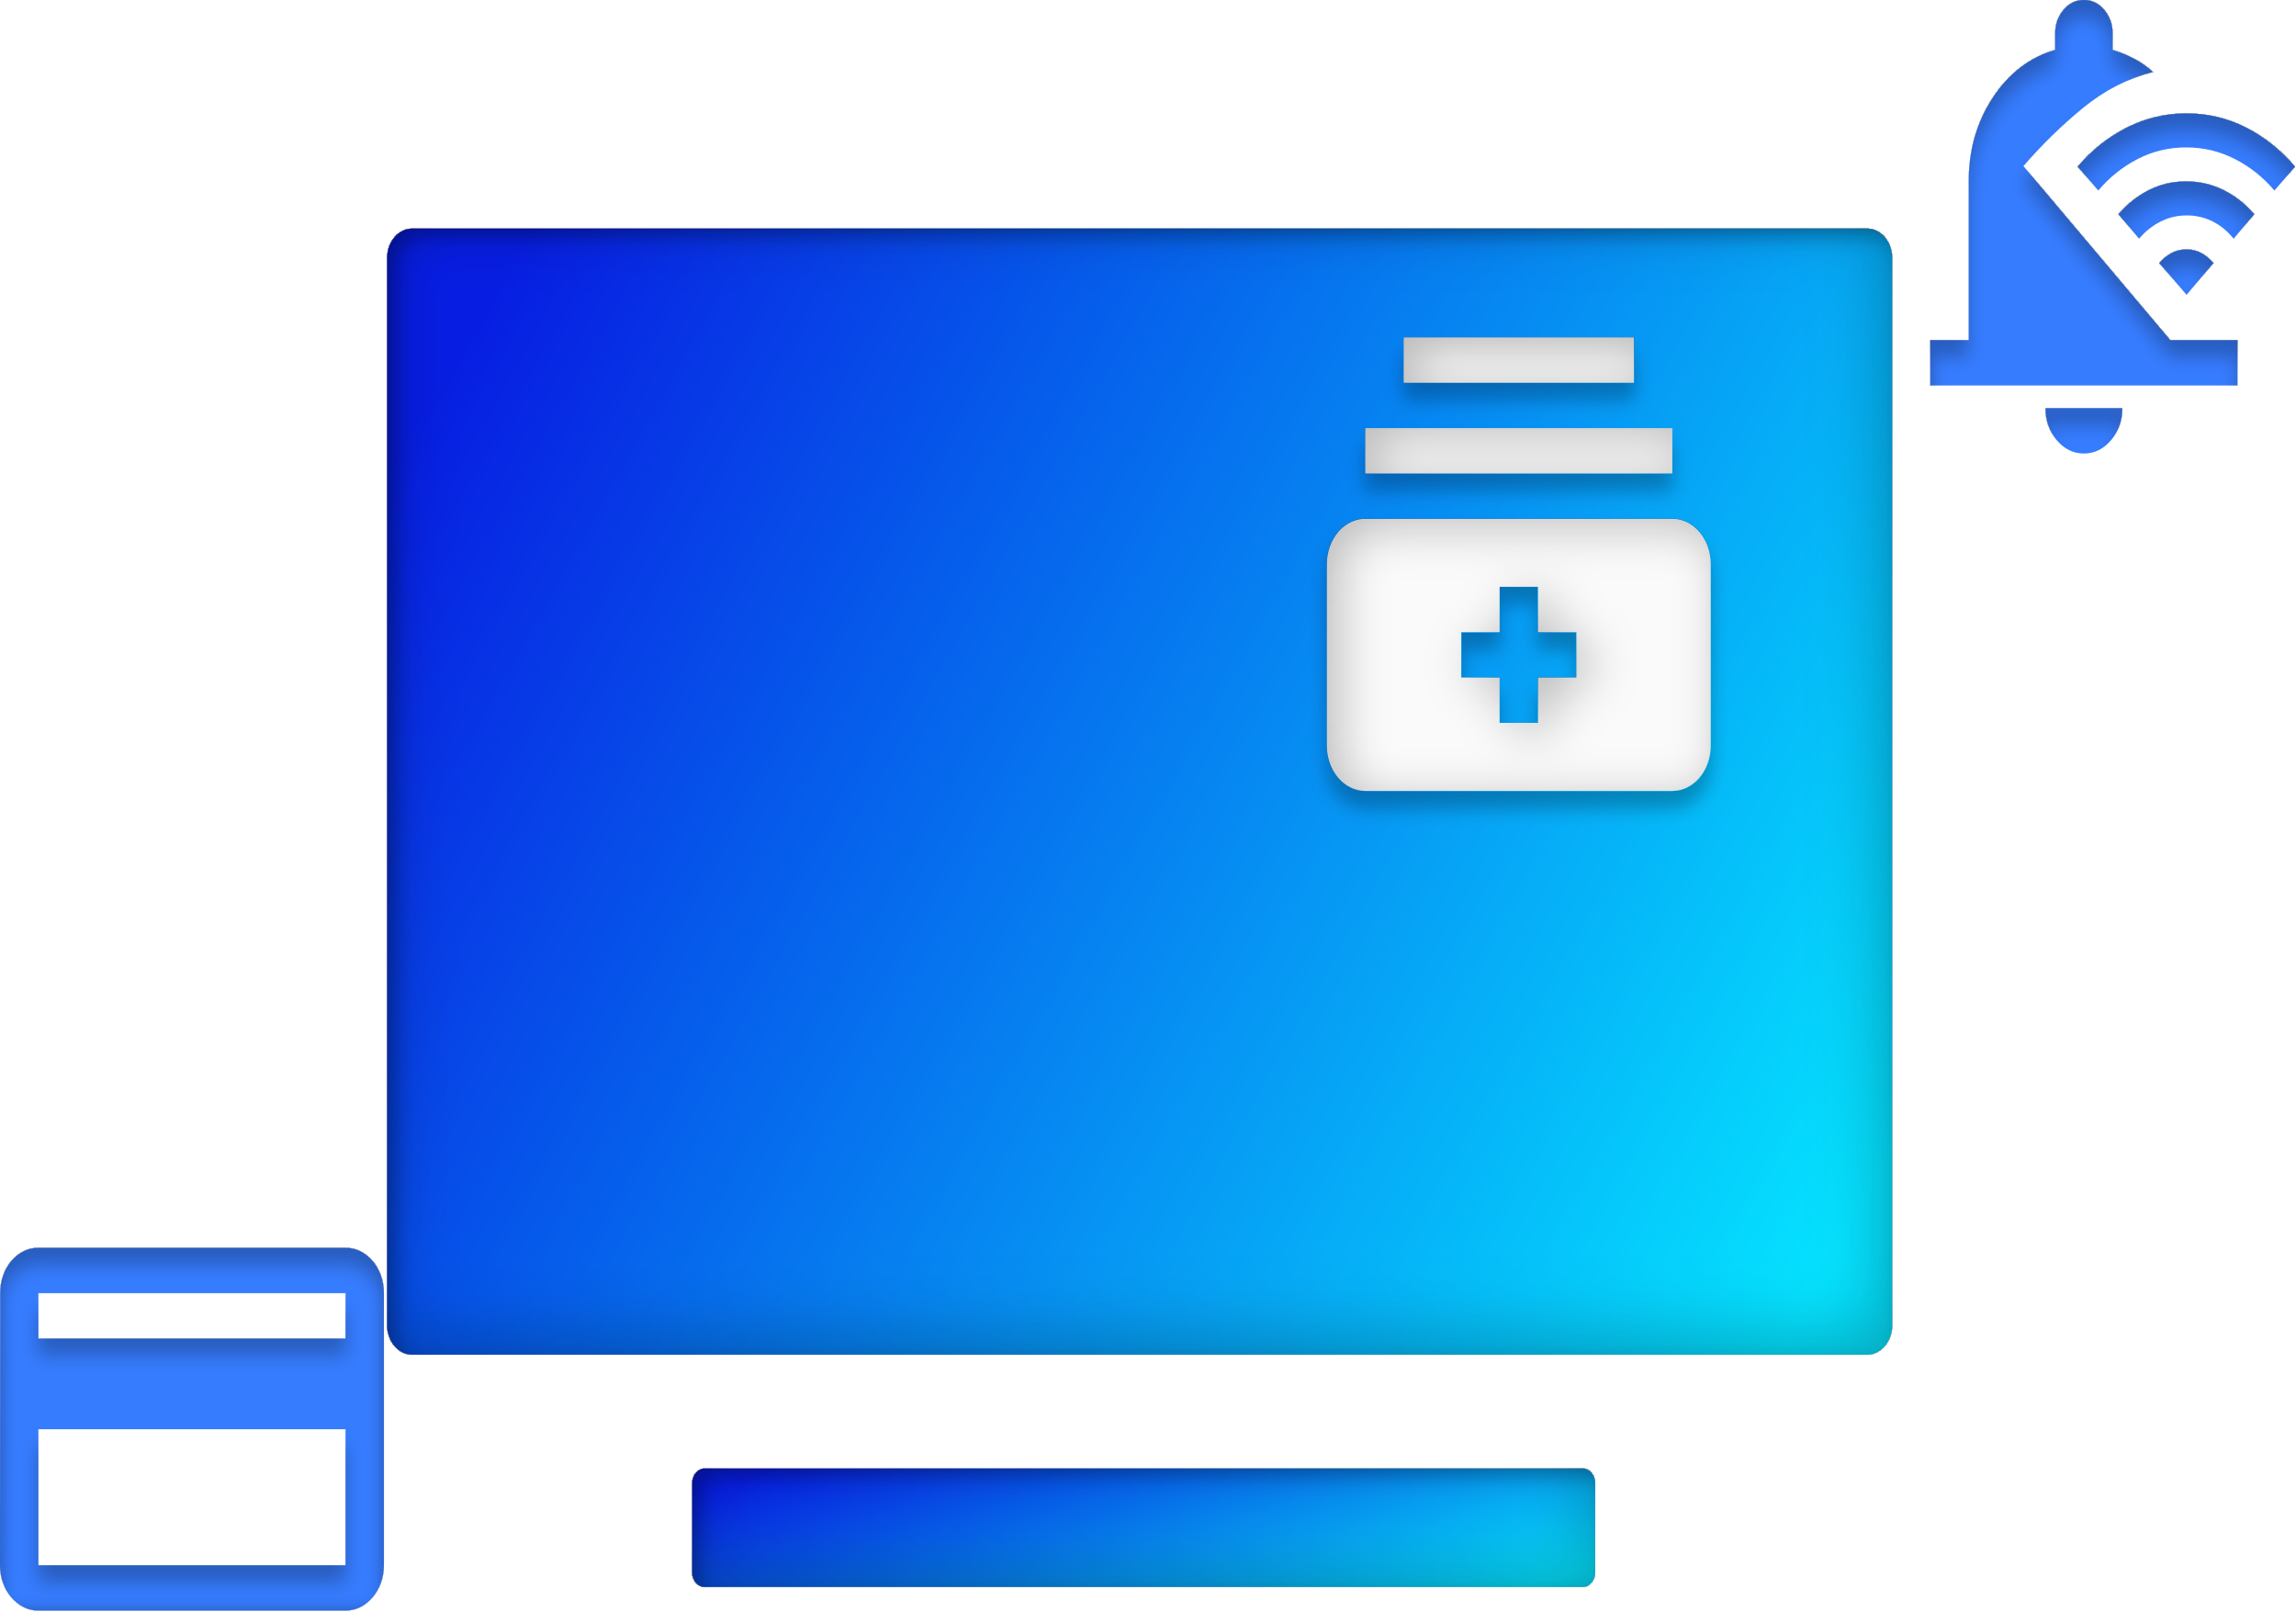
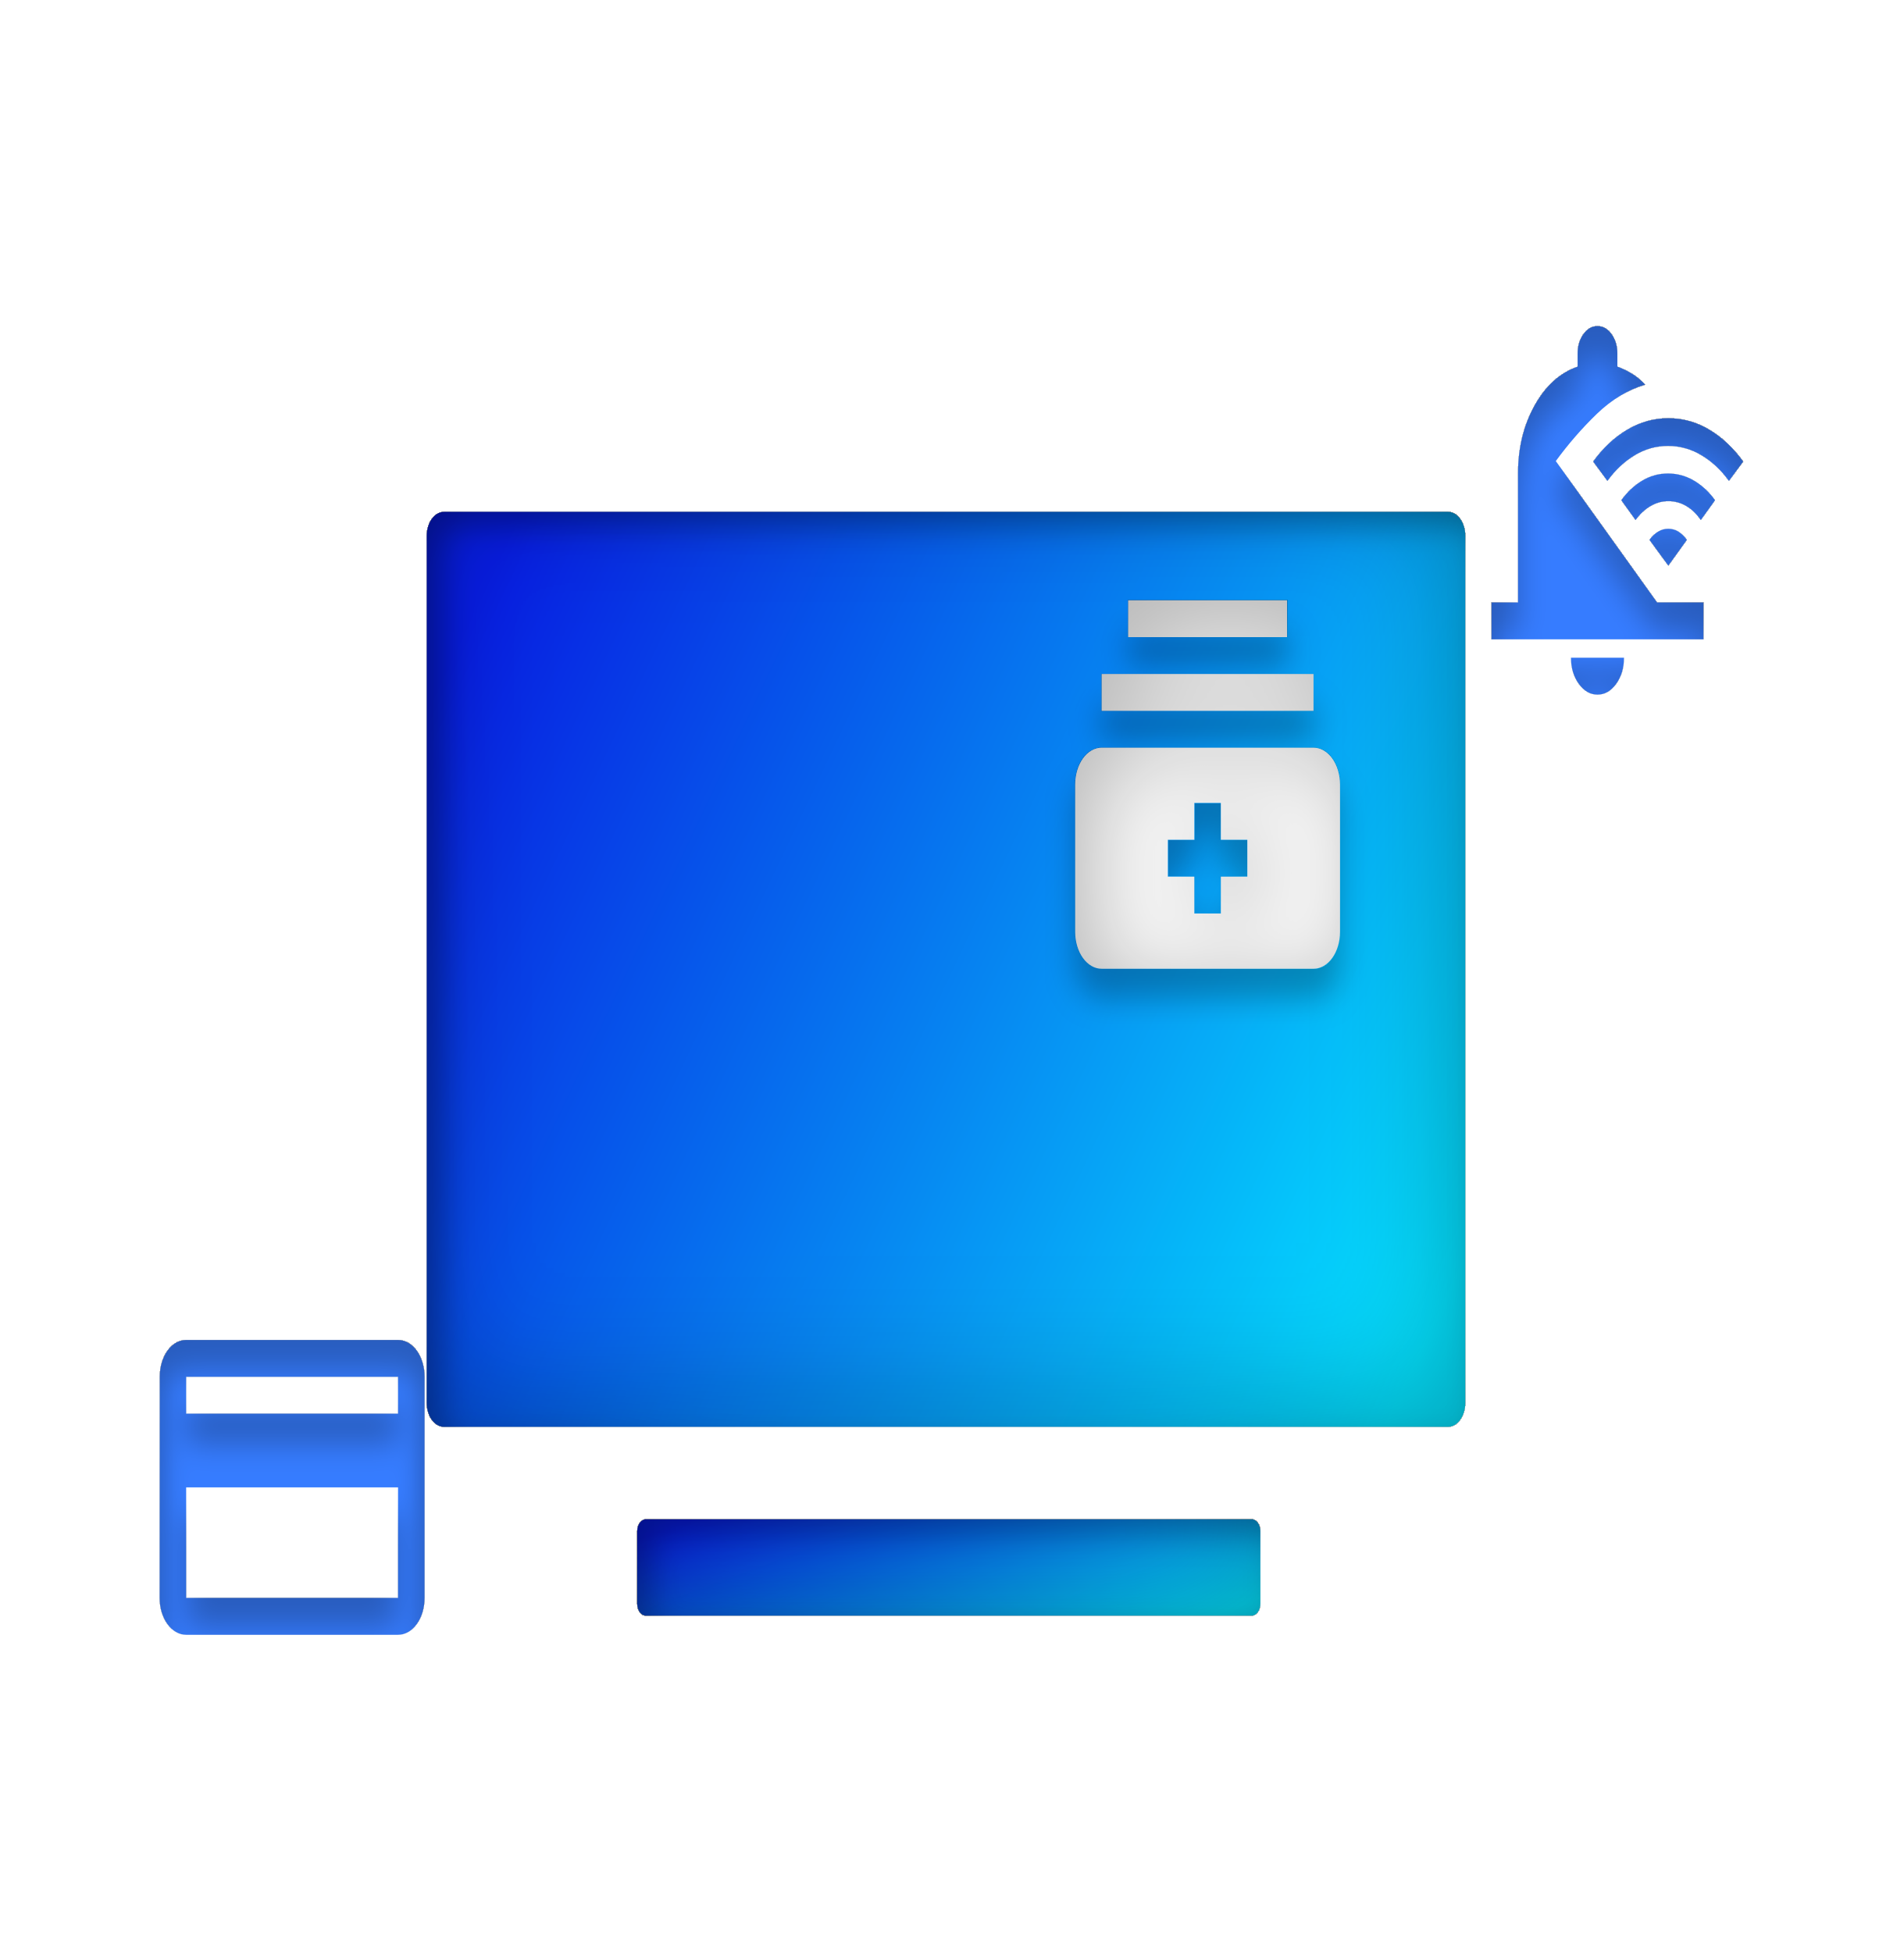
- <svg xmlns="http://www.w3.org/2000/svg" width="453" height="318" viewBox="0 0 453 318" fill="none">
-   <g filter="url(#filter0_i_1605_4607)">
-     <path d="M68.168 246.16H7.574C3.371 246.16 0.038 250.141 0.038 255.106L0 308.784C0 313.75 3.371 317.731 7.574 317.731H68.168C72.371 317.731 75.742 313.75 75.742 308.784V255.106C75.742 250.141 72.371 246.16 68.168 246.16ZM68.168 308.784H7.574V281.945H68.168V308.784ZM68.168 264.053H7.574V255.106H68.168V264.053Z" fill="#367CFF" />
+ <svg xmlns="http://www.w3.org/2000/svg" width="156" height="160" viewBox="0 0 156 160" fill="none">
+   <g filter="url(#filter0_i_2157_5530)">
+     <path d="M32.62 109.835H15.255C14.05 109.835 13.095 111.179 13.095 112.855L13.084 130.977C13.084 132.653 14.05 133.997 15.255 133.997H32.62C33.825 133.997 34.791 132.653 34.791 130.977V112.855C34.791 111.179 33.825 109.835 32.62 109.835ZM32.62 130.977H15.255V121.916H32.62V130.977ZM32.62 115.876H15.255V112.855H32.62V115.876Z" fill="#367CFF" />
  </g>
-   <g filter="url(#filter1_ii_1605_4607)">
-     <path d="M312.266 289.697H139.034C137.668 289.697 136.56 291.006 136.56 292.62V310.159C136.56 311.773 137.668 313.082 139.034 313.082H312.266C313.633 313.082 314.741 311.773 314.741 310.159V292.62C314.741 291.006 313.633 289.697 312.266 289.697Z" fill="url(#paint0_linear_1605_4607)" />
-     <path d="M368.394 267.247H81.323C80.011 267.247 78.752 266.631 77.824 265.535C76.895 264.438 76.374 262.951 76.374 261.401V50.94C76.374 49.389 76.895 47.902 77.824 46.806C78.752 45.71 80.011 45.094 81.323 45.094H368.394C369.706 45.094 370.965 45.71 371.894 46.806C372.822 47.902 373.343 49.389 373.343 50.94V261.401C373.343 262.951 372.822 264.438 371.894 265.535C370.965 266.631 369.706 267.247 368.394 267.247Z" fill="url(#paint1_linear_1605_4607)" />
+   <g filter="url(#filter1_ii_2157_5530)">
+     <path d="M102.575 124.534H52.93C52.538 124.534 52.221 124.976 52.221 125.521V131.442C52.221 131.987 52.538 132.429 52.93 132.429H102.575C102.967 132.429 103.285 131.987 103.285 131.442V125.521C103.285 124.976 102.967 124.534 102.575 124.534Z" fill="url(#paint0_linear_2157_5530)" />
+     <path d="M118.66 116.954H36.39C36.014 116.954 35.653 116.747 35.387 116.376C35.121 116.006 34.972 115.504 34.972 114.981V43.929C34.972 43.406 35.121 42.904 35.387 42.534C35.653 42.164 36.014 41.956 36.39 41.956H118.66C119.036 41.956 119.397 42.164 119.663 42.534C119.929 42.904 120.079 43.406 120.079 43.929V114.981C120.079 115.504 119.929 116.006 119.663 116.376C119.397 116.747 119.036 116.954 118.66 116.954Z" fill="url(#paint1_linear_2157_5530)" />
  </g>
-   <g filter="url(#filter2_di_1605_4607)">
-     <path d="M269.364 84.455H329.957V93.401H269.364V84.455ZM276.938 66.562H322.383V75.509H276.938V66.562ZM329.957 102.348H269.364C267.355 102.348 265.428 103.29 264.008 104.968C262.588 106.646 261.79 108.921 261.79 111.294V147.079C261.79 149.452 262.588 151.728 264.008 153.405C265.428 155.083 267.355 156.026 269.364 156.026H329.957C331.966 156.026 333.892 155.083 335.313 153.405C336.733 151.728 337.531 149.452 337.531 147.079V111.294C337.531 108.921 336.733 106.646 335.313 104.968C333.892 103.29 331.966 102.348 329.957 102.348ZM311.022 133.66H303.448V142.606H295.873V133.66H288.299V124.714H295.873V115.767H303.448V124.714H311.022V133.66Z" fill="#FAFAFA" />
+   <g filter="url(#filter2_di_2157_5530)">
+     <path d="M90.279 55.244H107.644V58.265H90.279V55.244ZM92.45 49.204H105.474V52.224H92.45V49.204ZM107.644 61.285H90.279C89.704 61.285 89.151 61.603 88.744 62.169C88.337 62.736 88.109 63.504 88.109 64.305V76.386C88.109 77.187 88.337 77.956 88.744 78.522C89.151 79.088 89.704 79.406 90.279 79.406H107.644C108.22 79.406 108.772 79.088 109.179 78.522C109.586 77.956 109.815 77.187 109.815 76.386V64.305C109.815 63.504 109.586 62.736 109.179 62.169C108.772 61.603 108.22 61.285 107.644 61.285ZM102.218 71.856H100.047V74.876H97.876V71.856H95.706V68.836H97.876V65.815H100.047V68.836H102.218V71.856Z" fill="#FAFAFA" />
  </g>
-   <g filter="url(#filter3_i_1605_4607)">
-     <path d="M380.855 76.044V67.097H388.429V35.785C388.429 29.597 390.007 24.098 393.163 19.288C396.319 14.478 400.422 11.329 405.471 9.841V6.71C405.471 4.846 406.024 3.261 407.13 1.955C408.236 0.649 409.576 -0.003 411.152 1.01894e-05C412.73 1.01894e-05 414.072 0.653 415.177 1.959C416.283 3.265 416.835 4.849 416.832 6.71V9.841C418.284 10.288 419.689 10.867 421.047 11.576C422.406 12.286 423.652 13.162 424.785 14.202C419.799 15.47 415.191 17.837 410.962 21.306C406.733 24.774 402.82 28.594 399.222 32.766L428.194 67.097H441.448V76.044H380.855ZM411.152 89.463C409.069 89.463 407.285 88.586 405.801 86.833C404.316 85.079 403.575 82.974 403.578 80.517H418.726C418.726 82.977 417.984 85.084 416.499 86.837C415.015 88.591 413.232 89.466 411.152 89.463ZM431.318 29.076C427.91 29.076 424.722 29.84 421.756 31.37C418.789 32.9 416.201 34.968 413.992 37.575L409.921 32.878C412.698 29.597 415.934 27.025 419.627 25.162C423.321 23.298 427.249 22.366 431.413 22.366C435.578 22.366 439.492 23.298 443.153 25.162C446.813 27.025 450.032 29.597 452.81 32.878L448.739 37.575C446.529 34.965 443.926 32.896 440.93 31.366C437.933 29.836 434.729 29.073 431.318 29.076ZM431.413 42.495C429.582 42.495 427.862 42.905 426.251 43.725C424.64 44.545 423.236 45.663 422.04 47.08L417.968 42.271C419.673 40.258 421.661 38.675 423.933 37.521C426.205 36.367 428.667 35.788 431.318 35.785C433.969 35.785 436.447 36.364 438.752 37.521C441.057 38.678 443.06 40.261 444.762 42.271L440.691 47.08C439.492 45.589 438.103 44.451 436.525 43.667C434.947 42.883 433.243 42.492 431.413 42.495ZM431.413 49.205C432.486 49.205 433.464 49.448 434.348 49.934C435.231 50.42 436.02 51.072 436.715 51.889L431.413 58.151L426.016 51.889C426.71 51.069 427.514 50.415 428.428 49.929C429.342 49.443 430.337 49.202 431.413 49.205Z" fill="#367CFF" />
+   <g filter="url(#filter3_i_2157_5530)">
+     <path d="M122.231 52.404V49.384H124.402V38.813C124.402 36.724 124.854 34.867 125.758 33.243C126.663 31.619 127.838 30.556 129.286 30.054V28.997C129.286 28.368 129.444 27.833 129.761 27.392C130.078 26.951 130.462 26.731 130.914 26.732C131.366 26.732 131.75 26.952 132.067 27.393C132.384 27.834 132.542 28.369 132.542 28.997V30.054C132.958 30.205 133.36 30.4 133.749 30.64C134.139 30.88 134.496 31.175 134.821 31.526C133.392 31.954 132.071 32.754 130.859 33.925C129.647 35.095 128.526 36.385 127.495 37.793L135.797 49.384H139.596V52.404H122.231ZM130.914 56.934C130.317 56.934 129.805 56.638 129.38 56.046C128.955 55.454 128.742 54.744 128.743 53.914H133.084C133.084 54.745 132.871 55.456 132.446 56.048C132.021 56.64 131.51 56.935 130.914 56.934ZM136.693 36.548C135.716 36.548 134.803 36.806 133.952 37.322C133.102 37.839 132.361 38.537 131.728 39.417L130.561 37.831C131.357 36.724 132.284 35.855 133.342 35.226C134.401 34.597 135.527 34.282 136.72 34.282C137.914 34.282 139.035 34.597 140.084 35.226C141.134 35.855 142.056 36.724 142.852 37.831L141.685 39.417C141.052 38.536 140.306 37.837 139.447 37.321C138.589 36.804 137.67 36.547 136.693 36.548ZM136.72 41.078C136.195 41.078 135.702 41.216 135.241 41.493C134.779 41.77 134.377 42.148 134.034 42.626L132.867 41.002C133.355 40.323 133.925 39.788 134.576 39.399C135.228 39.009 135.933 38.814 136.693 38.813C137.453 38.813 138.163 39.008 138.823 39.399C139.484 39.789 140.058 40.324 140.546 41.002L139.379 42.626C139.035 42.123 138.637 41.738 138.185 41.474C137.733 41.209 137.245 41.077 136.72 41.078ZM136.72 43.343C137.027 43.343 137.308 43.425 137.561 43.589C137.814 43.753 138.04 43.973 138.239 44.249L136.72 46.363L135.173 44.249C135.372 43.972 135.603 43.752 135.865 43.588C136.127 43.424 136.412 43.342 136.72 43.343Z" fill="#367CFF" />
  </g>
  <defs>
-     <filter id="filter0_i_1605_4607" x="0" y="246.16" width="75.742" height="74.958" filterUnits="userSpaceOnUse" color-interpolation-filters="sRGB">
+     <filter id="filter0_i_2157_5530" x="13.084" y="109.835" width="21.706" height="26.638" filterUnits="userSpaceOnUse" color-interpolation-filters="sRGB">
      <feFlood flood-opacity="0" result="BackgroundImageFix" />
      <feBlend mode="normal" in="SourceGraphic" in2="BackgroundImageFix" result="shape" />
      <feColorMatrix in="SourceAlpha" type="matrix" values="0 0 0 0 0 0 0 0 0 0 0 0 0 0 0 0 0 0 127 0" result="hardAlpha" />
-       <feOffset dy="3.388" />
-       <feGaussianBlur stdDeviation="1.694" />
+       <feOffset dy="2.476" />
+       <feGaussianBlur stdDeviation="1.238" />
      <feComposite in2="hardAlpha" operator="arithmetic" k2="-1" k3="1" />
      <feColorMatrix type="matrix" values="0 0 0 0 0 0 0 0 0 0 0 0 0 0 0 0 0 0 0.25 0" />
-       <feBlend mode="normal" in2="shape" result="effect1_innerShadow_1605_4607" />
+       <feBlend mode="normal" in2="shape" result="effect1_innerShadow_2157_5530" />
    </filter>
-     <filter id="filter1_ii_1605_4607" x="74.68" y="41.706" width="300.357" height="273.07" filterUnits="userSpaceOnUse" color-interpolation-filters="sRGB">
+     <filter id="filter1_ii_2157_5530" x="33.734" y="39.48" width="87.583" height="94.187" filterUnits="userSpaceOnUse" color-interpolation-filters="sRGB">
      <feFlood flood-opacity="0" result="BackgroundImageFix" />
      <feBlend mode="normal" in="SourceGraphic" in2="BackgroundImageFix" result="shape" />
      <feColorMatrix in="SourceAlpha" type="matrix" values="0 0 0 0 0 0 0 0 0 0 0 0 0 0 0 0 0 0 127 0" result="hardAlpha" />
-       <feOffset dx="1.694" dy="1.694" />
-       <feGaussianBlur stdDeviation="1.694" />
+       <feOffset dx="1.238" dy="1.238" />
+       <feGaussianBlur stdDeviation="1.238" />
      <feComposite in2="hardAlpha" operator="arithmetic" k2="-1" k3="1" />
      <feColorMatrix type="matrix" values="0 0 0 0 0 0 0 0 0 0 0 0 0 0 0 0 0 0 0.25 0" />
-       <feBlend mode="normal" in2="shape" result="effect1_innerShadow_1605_4607" />
+       <feBlend mode="normal" in2="shape" result="effect1_innerShadow_2157_5530" />
      <feColorMatrix in="SourceAlpha" type="matrix" values="0 0 0 0 0 0 0 0 0 0 0 0 0 0 0 0 0 0 127 0" result="hardAlpha" />
-       <feOffset dx="-1.694" dy="-3.388" />
-       <feGaussianBlur stdDeviation="7.199" />
+       <feOffset dx="-1.238" dy="-2.476" />
+       <feGaussianBlur stdDeviation="5.261" />
      <feComposite in2="hardAlpha" operator="arithmetic" k2="-1" k3="1" />
      <feColorMatrix type="matrix" values="0 0 0 0 0 0 0 0 0 0 0 0 0 0 0 0 0 0 0.25 0" />
-       <feBlend mode="normal" in2="effect1_innerShadow_1605_4607" result="effect2_innerShadow_1605_4607" />
+       <feBlend mode="normal" in2="effect1_innerShadow_2157_5530" result="effect2_innerShadow_2157_5530" />
    </filter>
-     <filter id="filter2_di_1605_4607" x="258.402" y="66.562" width="82.518" height="96.239" filterUnits="userSpaceOnUse" color-interpolation-filters="sRGB">
+     <filter id="filter2_di_2157_5530" x="85.633" y="49.204" width="26.658" height="35.154" filterUnits="userSpaceOnUse" color-interpolation-filters="sRGB">
      <feFlood flood-opacity="0" result="BackgroundImageFix" />
      <feColorMatrix in="SourceAlpha" type="matrix" values="0 0 0 0 0 0 0 0 0 0 0 0 0 0 0 0 0 0 127 0" result="hardAlpha" />
-       <feOffset dy="3.388" />
-       <feGaussianBlur stdDeviation="1.694" />
+       <feOffset dy="2.476" />
+       <feGaussianBlur stdDeviation="1.238" />
      <feComposite in2="hardAlpha" operator="out" />
      <feColorMatrix type="matrix" values="0 0 0 0 0 0 0 0 0 0 0 0 0 0 0 0 0 0 0.25 0" />
-       <feBlend mode="normal" in2="BackgroundImageFix" result="effect1_dropShadow_1605_4607" />
-       <feBlend mode="normal" in="SourceGraphic" in2="effect1_dropShadow_1605_4607" result="shape" />
+       <feBlend mode="normal" in2="BackgroundImageFix" result="effect1_dropShadow_2157_5530" />
+       <feBlend mode="normal" in="SourceGraphic" in2="effect1_dropShadow_2157_5530" result="shape" />
      <feColorMatrix in="SourceAlpha" type="matrix" values="0 0 0 0 0 0 0 0 0 0 0 0 0 0 0 0 0 0 127 0" result="hardAlpha" />
-       <feOffset dx="2.541" dy="1.694" />
-       <feGaussianBlur stdDeviation="4.658" />
+       <feOffset dx="1.857" dy="1.238" />
+       <feGaussianBlur stdDeviation="3.404" />
      <feComposite in2="hardAlpha" operator="arithmetic" k2="-1" k3="1" />
      <feColorMatrix type="matrix" values="0 0 0 0 0 0 0 0 0 0 0 0 0 0 0 0 0 0 0.25 0" />
-       <feBlend mode="normal" in2="shape" result="effect2_innerShadow_1605_4607" />
+       <feBlend mode="normal" in2="shape" result="effect2_innerShadow_2157_5530" />
    </filter>
-     <filter id="filter3_i_1605_4607" x="380.855" y="0" width="71.955" height="92.851" filterUnits="userSpaceOnUse" color-interpolation-filters="sRGB">
+     <filter id="filter3_i_2157_5530" x="122.231" y="26.732" width="20.621" height="32.679" filterUnits="userSpaceOnUse" color-interpolation-filters="sRGB">
      <feFlood flood-opacity="0" result="BackgroundImageFix" />
      <feBlend mode="normal" in="SourceGraphic" in2="BackgroundImageFix" result="shape" />
      <feColorMatrix in="SourceAlpha" type="matrix" values="0 0 0 0 0 0 0 0 0 0 0 0 0 0 0 0 0 0 127 0" result="hardAlpha" />
-       <feOffset dy="3.388" />
-       <feGaussianBlur stdDeviation="1.694" />
+       <feOffset dy="2.476" />
+       <feGaussianBlur stdDeviation="1.238" />
      <feComposite in2="hardAlpha" operator="arithmetic" k2="-1" k3="1" />
      <feColorMatrix type="matrix" values="0 0 0 0 0 0 0 0 0 0 0 0 0 0 0 0 0 0 0.25 0" />
-       <feBlend mode="normal" in2="shape" result="effect1_innerShadow_1605_4607" />
+       <feBlend mode="normal" in2="shape" result="effect1_innerShadow_2157_5530" />
    </filter>
-     <linearGradient id="paint0_linear_1605_4607" x1="143.376" y1="292.554" x2="163.38" y2="356.325" gradientUnits="userSpaceOnUse">
+     <linearGradient id="paint0_linear_2157_5530" x1="54.174" y1="125.499" x2="61.862" y2="146.305" gradientUnits="userSpaceOnUse">
      <stop stop-color="#071DE2" />
      <stop offset="1" stop-color="#05E2FF" />
    </linearGradient>
-     <linearGradient id="paint1_linear_1605_4607" x1="87.735" y1="72.237" x2="371.224" y2="230.787" gradientUnits="userSpaceOnUse">
+     <linearGradient id="paint1_linear_2157_5530" x1="38.228" y1="51.119" x2="125.265" y2="92.442" gradientUnits="userSpaceOnUse">
      <stop stop-color="#071DE2" />
      <stop offset="1" stop-color="#05E2FF" />
    </linearGradient>
  </defs>
</svg>
